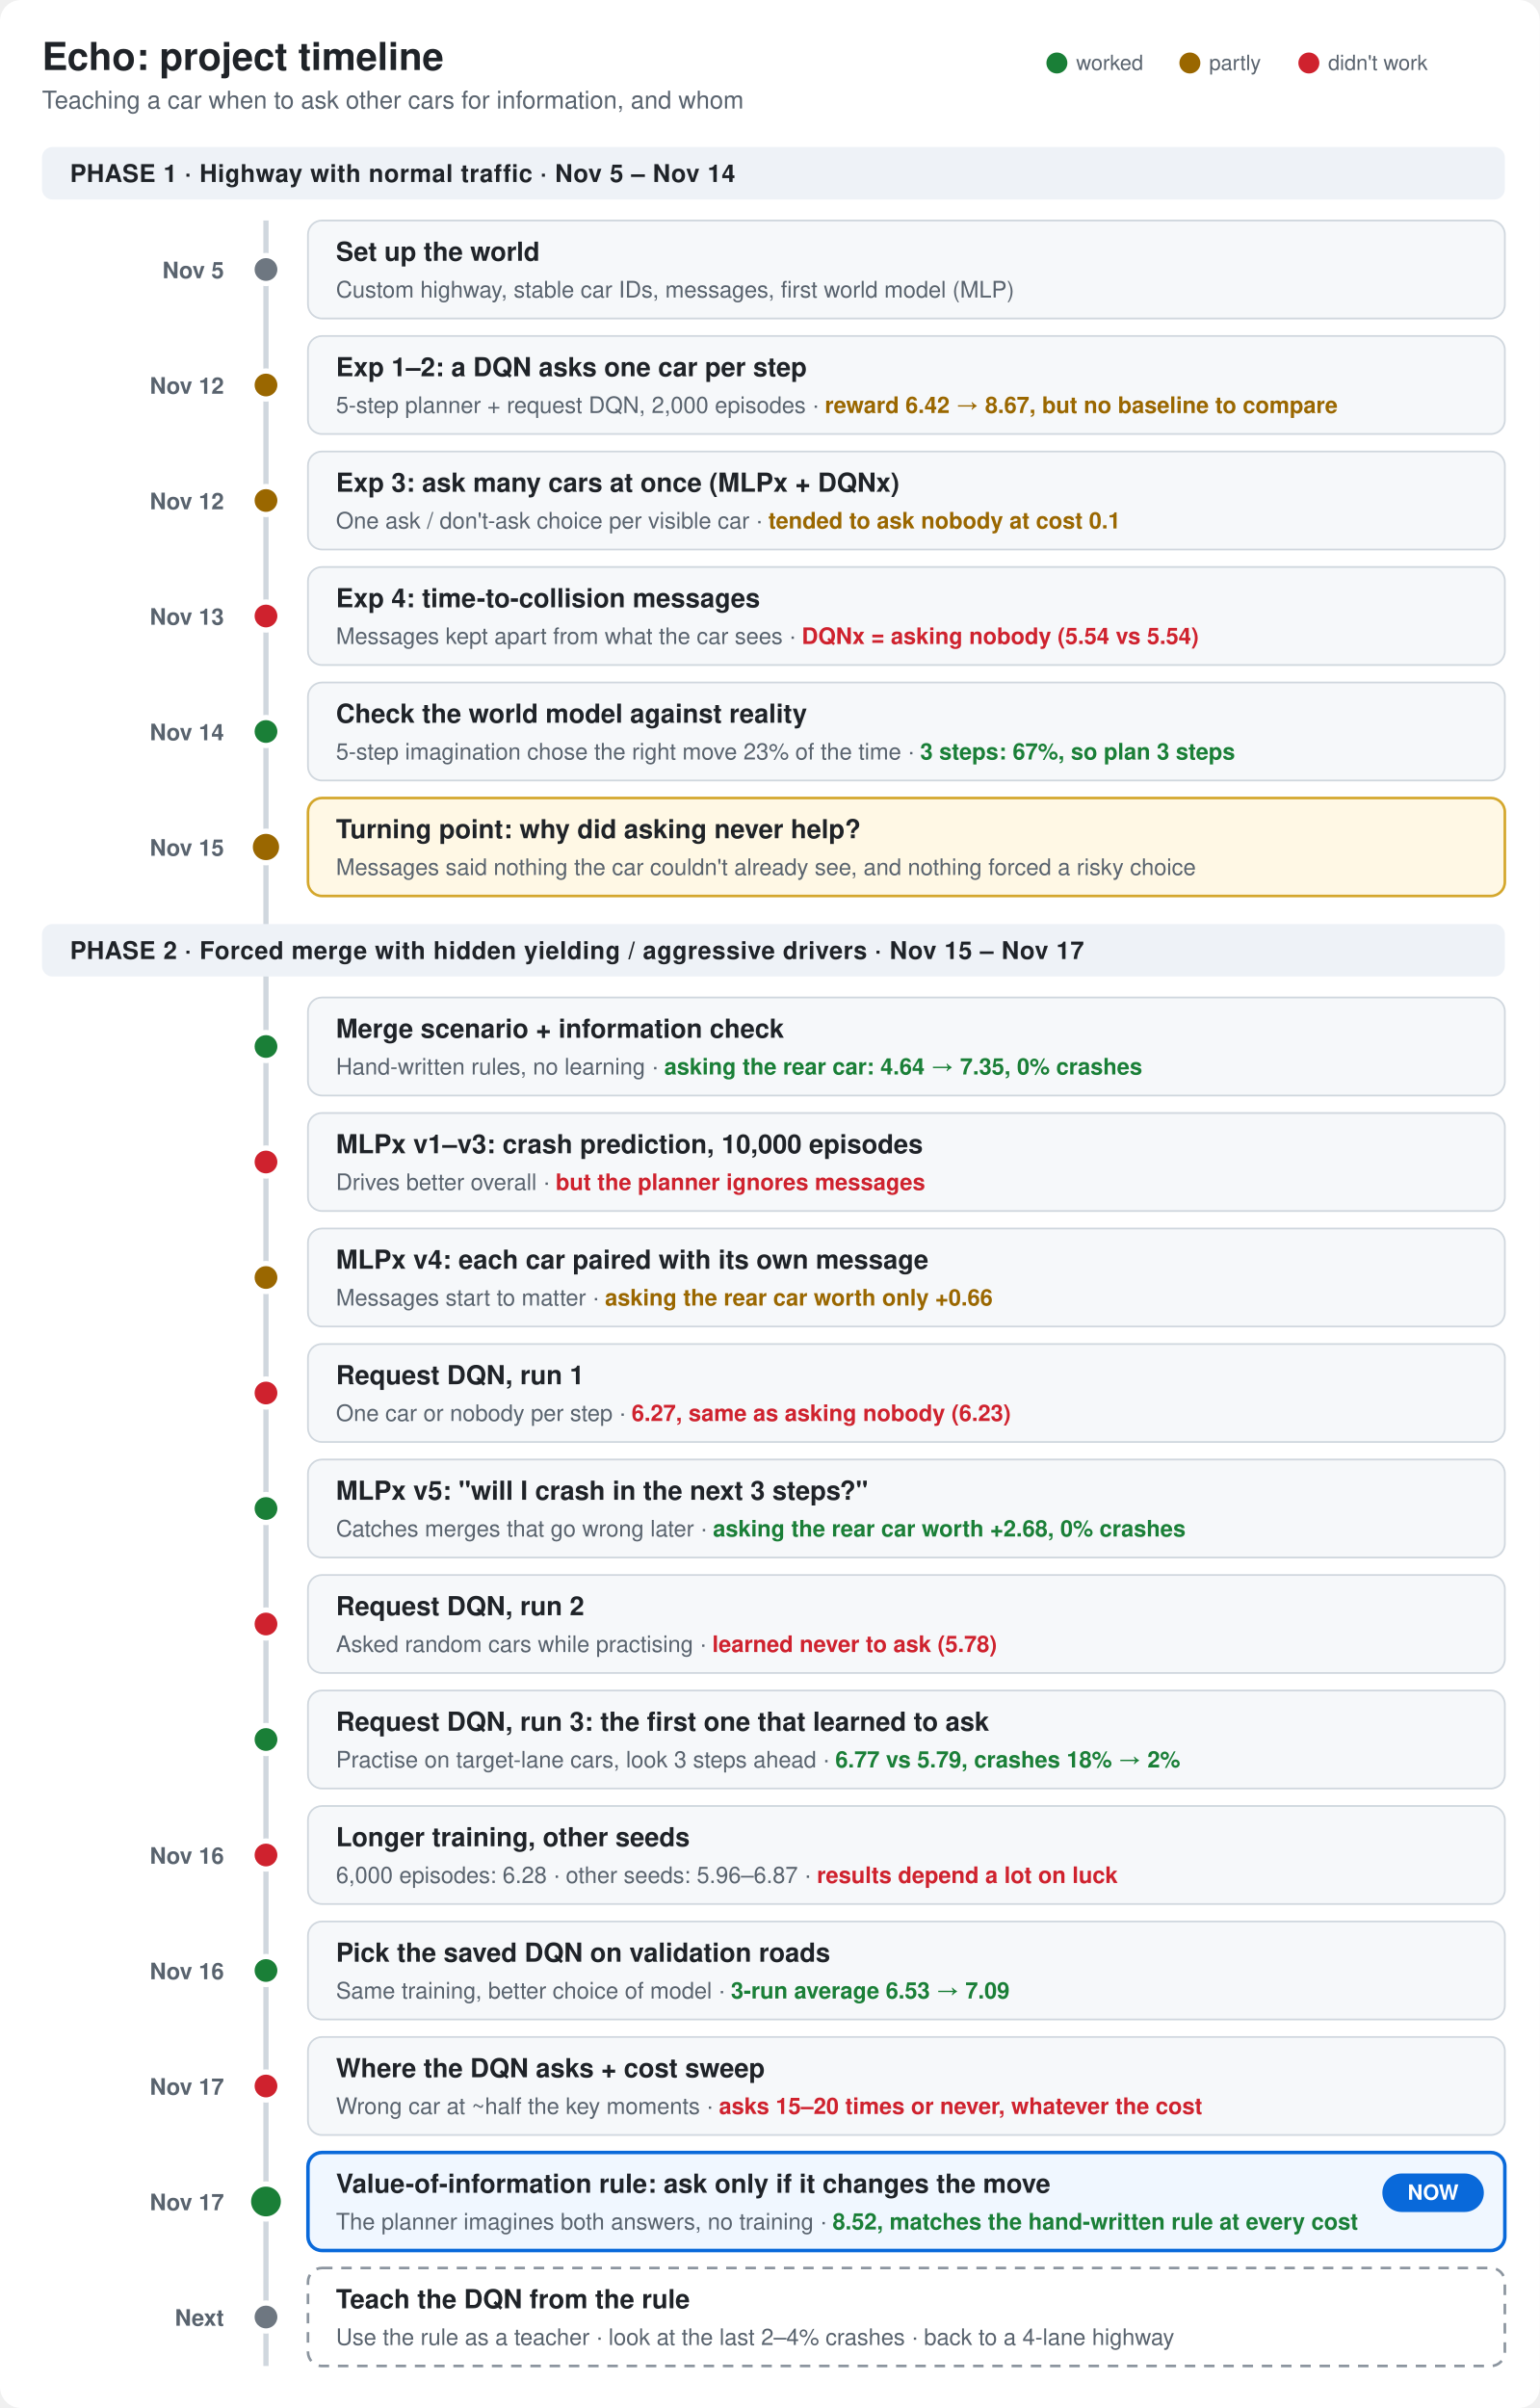
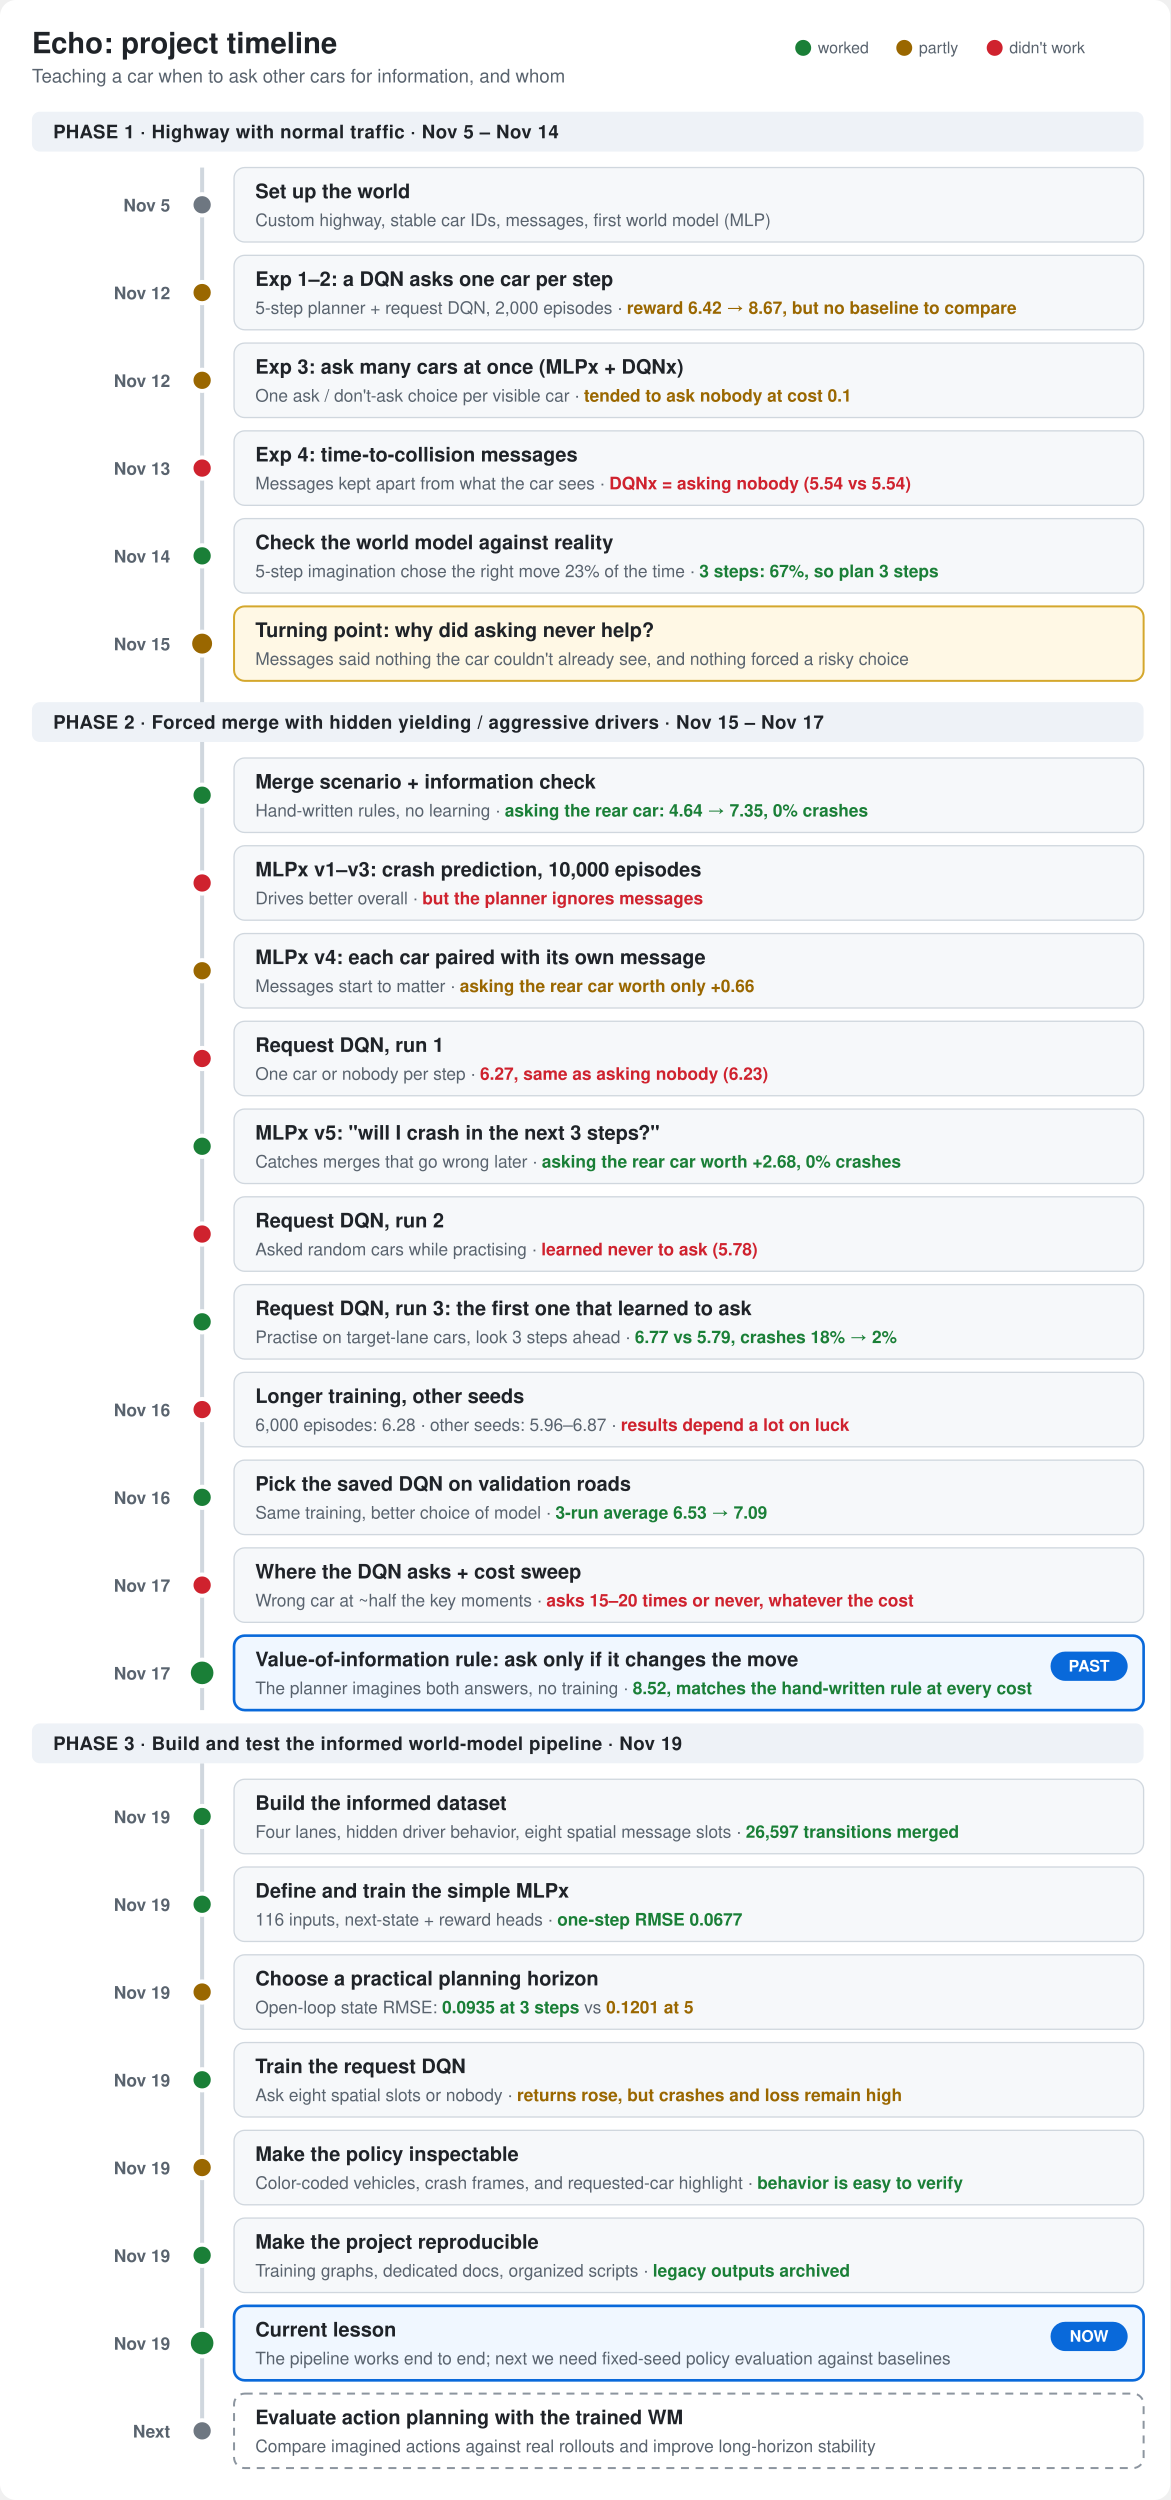
- <svg xmlns="http://www.w3.org/2000/svg" width="880" height="1376" viewBox="0 0 880 1376" role="img" aria-labelledby="t d">
+ <svg xmlns="http://www.w3.org/2000/svg" width="880" height="1880" viewBox="0 0 880 1880" role="img" aria-labelledby="t d">
  <style>
    text { font-family: -apple-system, "Segoe UI", Helvetica, Arial, sans-serif; }
    .bg { fill: #ffffff; }
    .h1 { font-size: 22px; font-weight: 700; fill: #1f2328; }
    .sub { font-size: 14px; fill: #59636e; }
    .band { fill: #eef2f7; }
    .bandtext { font-size: 14px; font-weight: 700; fill: #1f2328; letter-spacing: .3px; }
    .date { font-size: 13px; font-weight: 600; fill: #59636e; }
    .card { fill: #f6f8fa; stroke: #d0d7de; stroke-width: 1; }
    .turn { fill: #fff8e5; stroke: #d4a72c; stroke-width: 1.5; }
    .now { fill: #f0f7ff; stroke: #0969da; stroke-width: 2; }
    .next { fill: none; stroke: #8c959f; stroke-width: 1.5; stroke-dasharray: 6 5; }
    .title { font-size: 15px; font-weight: 700; fill: #1f2328; }
    .text { font-size: 13px; fill: #59636e; }
    .line { stroke: #d0d7de; stroke-width: 3; }
    .ring { stroke: #ffffff; stroke-width: 3; }
    .good { fill: #1a7f37; } .part { fill: #9a6700; } .bad { fill: #cf222e; } .neutral { fill: #6e7781; } .blue { fill: #0969da; }
    .tgood { font-weight: 600; fill: #1a7f37; }
    .tpart { font-weight: 600; fill: #9a6700; }
    .tbad { font-weight: 600; fill: #cf222e; }
    .legend { font-size: 12px; fill: #59636e; }
    .badge { font-size: 12px; font-weight: 700; fill: #ffffff; }
    @media (prefers-color-scheme: dark) {
      .bg { fill: #0d1117; }
      .h1, .bandtext, .title { fill: #e6edf3; }
      .sub, .date, .text, .legend { fill: #9198a1; }
      .band { fill: #161b22; }
      .card { fill: #161b22; stroke: #30363d; }
      .turn { fill: #2b2111; stroke: #d29922; }
      .now { fill: #0c2d4f; stroke: #4493f8; }
      .next { stroke: #6e7681; }
      .line { stroke: #30363d; }
      .ring { stroke: #0d1117; }
      .good { fill: #3fb950; } .part { fill: #d29922; } .bad { fill: #f85149; } .neutral { fill: #8b949e; } .blue { fill: #1f6feb; }
      .tgood { fill: #3fb950; } .tpart { fill: #d29922; } .tbad { fill: #f85149; }
    }
  </style>
-   <rect class="bg" x="0" y="0" width="880" height="1376" rx="12" />
+   <rect class="bg" x="0" y="0" width="880" height="1880" rx="12" />
  <text class="h1" x="24" y="40">Echo: project timeline</text>
  <text class="sub" x="24" y="62">Teaching a car when to ask other cars for information, and whom</text>
  <circle class="good" cx="604" cy="36" r="6" />
  <text class="legend" x="615" y="40">worked</text>
  <circle class="part" cx="680" cy="36" r="6" />
  <text class="legend" x="691" y="40">partly</text>
  <circle class="bad" cx="748" cy="36" r="6" />
  <text class="legend" x="759" y="40">didn't work</text>
-   <line class="line" x1="152" y1="126" x2="152" y2="1352" />
+   <line class="line" x1="152" y1="126" x2="152" y2="1286" />
+   <line class="line" x1="152" y1="1326" x2="152" y2="1828" />
  <rect class="band" x="24" y="84" width="836" height="30" rx="6" />
  <text class="bandtext" x="40" y="104">PHASE 1 · Highway with normal traffic · Nov 5 – Nov 14</text>
  <text class="date" x="128" y="159" text-anchor="end">Nov 5</text>
  <rect class="card" x="176" y="126" width="684" height="56" rx="8" />
  <circle class="neutral ring" cx="152" cy="154" r="8" />
  <text class="title" x="192" y="149">Set up the world</text>
  <text class="text" x="192" y="170">Custom highway, stable car IDs, messages, first world model (MLP)</text>
  <text class="date" x="128" y="225" text-anchor="end">Nov 12</text>
  <rect class="card" x="176" y="192" width="684" height="56" rx="8" />
  <circle class="part ring" cx="152" cy="220" r="8" />
  <text class="title" x="192" y="215">Exp 1–2: a DQN asks one car per step</text>
  <text class="text" x="192" y="236">5-step planner + request DQN, 2,000 episodes · <tspan class="tpart">reward 6.42 → 8.67, but no baseline to compare</tspan>
  </text>
  <text class="date" x="128" y="291" text-anchor="end">Nov 12</text>
  <rect class="card" x="176" y="258" width="684" height="56" rx="8" />
  <circle class="part ring" cx="152" cy="286" r="8" />
  <text class="title" x="192" y="281">Exp 3: ask many cars at once (MLPx + DQNx)</text>
  <text class="text" x="192" y="302">One ask / don't-ask choice per visible car · <tspan class="tpart">tended to ask nobody at cost 0.1</tspan>
  </text>
  <text class="date" x="128" y="357" text-anchor="end">Nov 13</text>
  <rect class="card" x="176" y="324" width="684" height="56" rx="8" />
  <circle class="bad ring" cx="152" cy="352" r="8" />
  <text class="title" x="192" y="347">Exp 4: time-to-collision messages</text>
  <text class="text" x="192" y="368">Messages kept apart from what the car sees · <tspan class="tbad">DQNx = asking nobody (5.54 vs 5.54)</tspan>
  </text>
  <text class="date" x="128" y="423" text-anchor="end">Nov 14</text>
  <rect class="card" x="176" y="390" width="684" height="56" rx="8" />
  <circle class="good ring" cx="152" cy="418" r="8" />
  <text class="title" x="192" y="413">Check the world model against reality</text>
  <text class="text" x="192" y="434">5-step imagination chose the right move 23% of the time · <tspan class="tgood">3 steps: 67%, so plan 3 steps</tspan>
  </text>
  <text class="date" x="128" y="489" text-anchor="end">Nov 15</text>
  <rect class="turn" x="176" y="456" width="684" height="56" rx="8" />
  <circle class="part ring" cx="152" cy="484" r="9" />
  <text class="title" x="192" y="479">Turning point: why did asking never help?</text>
  <text class="text" x="192" y="500">Messages said nothing the car couldn't already see, and nothing forced a risky choice</text>
  <rect class="band" x="24" y="528" width="836" height="30" rx="6" />
  <text class="bandtext" x="40" y="548">PHASE 2 · Forced merge with hidden yielding / aggressive drivers · Nov 15 – Nov 17</text>
  <rect class="card" x="176" y="570" width="684" height="56" rx="8" />
  <circle class="good ring" cx="152" cy="598" r="8" />
  <text class="title" x="192" y="593">Merge scenario + information check</text>
  <text class="text" x="192" y="614">Hand-written rules, no learning · <tspan class="tgood">asking the rear car: 4.64 → 7.35, 0% crashes</tspan>
  </text>
  <rect class="card" x="176" y="636" width="684" height="56" rx="8" />
  <circle class="bad ring" cx="152" cy="664" r="8" />
  <text class="title" x="192" y="659">MLPx v1–v3: crash prediction, 10,000 episodes</text>
  <text class="text" x="192" y="680">Drives better overall · <tspan class="tbad">but the planner ignores messages</tspan>
  </text>
  <rect class="card" x="176" y="702" width="684" height="56" rx="8" />
  <circle class="part ring" cx="152" cy="730" r="8" />
  <text class="title" x="192" y="725">MLPx v4: each car paired with its own message</text>
  <text class="text" x="192" y="746">Messages start to matter · <tspan class="tpart">asking the rear car worth only +0.66</tspan>
  </text>
  <rect class="card" x="176" y="768" width="684" height="56" rx="8" />
  <circle class="bad ring" cx="152" cy="796" r="8" />
  <text class="title" x="192" y="791">Request DQN, run 1</text>
  <text class="text" x="192" y="812">One car or nobody per step · <tspan class="tbad">6.27, same as asking nobody (6.23)</tspan>
  </text>
  <rect class="card" x="176" y="834" width="684" height="56" rx="8" />
  <circle class="good ring" cx="152" cy="862" r="8" />
  <text class="title" x="192" y="857">MLPx v5: "will I crash in the next 3 steps?"</text>
  <text class="text" x="192" y="878">Catches merges that go wrong later · <tspan class="tgood">asking the rear car worth +2.68, 0% crashes</tspan>
  </text>
  <rect class="card" x="176" y="900" width="684" height="56" rx="8" />
  <circle class="bad ring" cx="152" cy="928" r="8" />
  <text class="title" x="192" y="923">Request DQN, run 2</text>
  <text class="text" x="192" y="944">Asked random cars while practising · <tspan class="tbad">learned never to ask (5.78)</tspan>
  </text>
  <rect class="card" x="176" y="966" width="684" height="56" rx="8" />
  <circle class="good ring" cx="152" cy="994" r="8" />
  <text class="title" x="192" y="989">Request DQN, run 3: the first one that learned to ask</text>
  <text class="text" x="192" y="1010">Practise on target-lane cars, look 3 steps ahead · <tspan class="tgood">6.77 vs 5.79, crashes 18% → 2%</tspan>
  </text>
  <text class="date" x="128" y="1065" text-anchor="end">Nov 16</text>
  <rect class="card" x="176" y="1032" width="684" height="56" rx="8" />
  <circle class="bad ring" cx="152" cy="1060" r="8" />
  <text class="title" x="192" y="1055">Longer training, other seeds</text>
  <text class="text" x="192" y="1076">6,000 episodes: 6.28 · other seeds: 5.96–6.87 · <tspan class="tbad">results depend a lot on luck</tspan>
  </text>
  <text class="date" x="128" y="1131" text-anchor="end">Nov 16</text>
  <rect class="card" x="176" y="1098" width="684" height="56" rx="8" />
  <circle class="good ring" cx="152" cy="1126" r="8" />
  <text class="title" x="192" y="1121">Pick the saved DQN on validation roads</text>
  <text class="text" x="192" y="1142">Same training, better choice of model · <tspan class="tgood">3-run average 6.53 → 7.09</tspan>
  </text>
  <text class="date" x="128" y="1197" text-anchor="end">Nov 17</text>
  <rect class="card" x="176" y="1164" width="684" height="56" rx="8" />
  <circle class="bad ring" cx="152" cy="1192" r="8" />
  <text class="title" x="192" y="1187">Where the DQN asks + cost sweep</text>
  <text class="text" x="192" y="1208">Wrong car at ~half the key moments · <tspan class="tbad">asks 15–20 times or never, whatever the cost</tspan>
  </text>
  <text class="date" x="128" y="1263" text-anchor="end">Nov 17</text>
  <rect class="now" x="176" y="1230" width="684" height="56" rx="8" />
  <circle class="good ring" cx="152" cy="1258" r="10" />
  <text class="title" x="192" y="1253">Value-of-information rule: ask only if it changes the move</text>
  <text class="text" x="192" y="1274">The planner imagines both answers, no training · <tspan class="tgood">8.52, matches the hand-written rule at every cost</tspan>
  </text>
  <rect class="blue" x="790" y="1242" width="58" height="22" rx="11" />
-   <text class="badge" x="819" y="1257" text-anchor="middle">NOW</text>
-   <text class="date" x="128" y="1329" text-anchor="end">Next</text>
-   <rect class="next" x="176" y="1296" width="684" height="56" rx="8" />
-   <circle class="neutral ring" cx="152" cy="1324" r="8" />
-   <text class="title" x="192" y="1319">Teach the DQN from the rule</text>
-   <text class="text" x="192" y="1340">Use the rule as a teacher · look at the last 2–4% crashes · back to a 4-lane highway</text>
+   <text class="badge" x="819" y="1257" text-anchor="middle">PAST</text>
+   <rect class="band" x="24" y="1296" width="836" height="30" rx="6" />
+   <text class="bandtext" x="40" y="1316">PHASE 3 · Build and test the informed world-model pipeline · Nov 19</text>
+   <text class="date" x="128" y="1371" text-anchor="end">Nov 19</text>
+   <rect class="card" x="176" y="1338" width="684" height="56" rx="8" />
+   <circle class="good ring" cx="152" cy="1366" r="8" />
+   <text class="title" x="192" y="1361">Build the informed dataset</text>
+   <text class="text" x="192" y="1382">Four lanes, hidden driver behavior, eight spatial message slots · <tspan class="tgood">26,597 transitions merged</tspan>
+   </text>
+   <text class="date" x="128" y="1437" text-anchor="end">Nov 19</text>
+   <rect class="card" x="176" y="1404" width="684" height="56" rx="8" />
+   <circle class="good ring" cx="152" cy="1432" r="8" />
+   <text class="title" x="192" y="1427">Define and train the simple MLPx</text>
+   <text class="text" x="192" y="1448">116 inputs, next-state + reward heads · <tspan class="tgood">one-step RMSE 0.0677</tspan>
+   </text>
+   <text class="date" x="128" y="1503" text-anchor="end">Nov 19</text>
+   <rect class="card" x="176" y="1470" width="684" height="56" rx="8" />
+   <circle class="part ring" cx="152" cy="1498" r="8" />
+   <text class="title" x="192" y="1493">Choose a practical planning horizon</text>
+   <text class="text" x="192" y="1514">Open-loop state RMSE: <tspan class="tgood">0.0935 at 3 steps</tspan> vs <tspan class="tpart">0.1201 at 5</tspan>
+   </text>
+   <text class="date" x="128" y="1569" text-anchor="end">Nov 19</text>
+   <rect class="card" x="176" y="1536" width="684" height="56" rx="8" />
+   <circle class="good ring" cx="152" cy="1564" r="8" />
+   <text class="title" x="192" y="1559">Train the request DQN</text>
+   <text class="text" x="192" y="1580">Ask eight spatial slots or nobody · <tspan class="tpart">returns rose, but crashes and loss remain high</tspan>
+   </text>
+   <text class="date" x="128" y="1635" text-anchor="end">Nov 19</text>
+   <rect class="card" x="176" y="1602" width="684" height="56" rx="8" />
+   <circle class="part ring" cx="152" cy="1630" r="8" />
+   <text class="title" x="192" y="1625">Make the policy inspectable</text>
+   <text class="text" x="192" y="1646">Color-coded vehicles, crash frames, and requested-car highlight · <tspan class="tgood">behavior is easy to verify</tspan>
+   </text>
+   <text class="date" x="128" y="1701" text-anchor="end">Nov 19</text>
+   <rect class="card" x="176" y="1668" width="684" height="56" rx="8" />
+   <circle class="good ring" cx="152" cy="1696" r="8" />
+   <text class="title" x="192" y="1691">Make the project reproducible</text>
+   <text class="text" x="192" y="1712">Training graphs, dedicated docs, organized scripts · <tspan class="tgood">legacy outputs archived</tspan>
+   </text>
+   <text class="date" x="128" y="1767" text-anchor="end">Nov 19</text>
+   <rect class="now" x="176" y="1734" width="684" height="56" rx="8" />
+   <circle class="good ring" cx="152" cy="1762" r="10" />
+   <text class="title" x="192" y="1757">Current lesson</text>
+   <text class="text" x="192" y="1778">The pipeline works end to end; next we need fixed-seed policy evaluation against baselines</text>
+   <rect class="blue" x="790" y="1746" width="58" height="22" rx="11" />
+   <text class="badge" x="819" y="1761" text-anchor="middle">NOW</text>
+   <text class="date" x="128" y="1833" text-anchor="end">Next</text>
+   <rect class="next" x="176" y="1800" width="684" height="56" rx="8" />
+   <circle class="neutral ring" cx="152" cy="1828" r="8" />
+   <text class="title" x="192" y="1823">Evaluate action planning with the trained WM</text>
+   <text class="text" x="192" y="1844">Compare imagined actions against real rollouts and improve long-horizon stability</text>
</svg>
